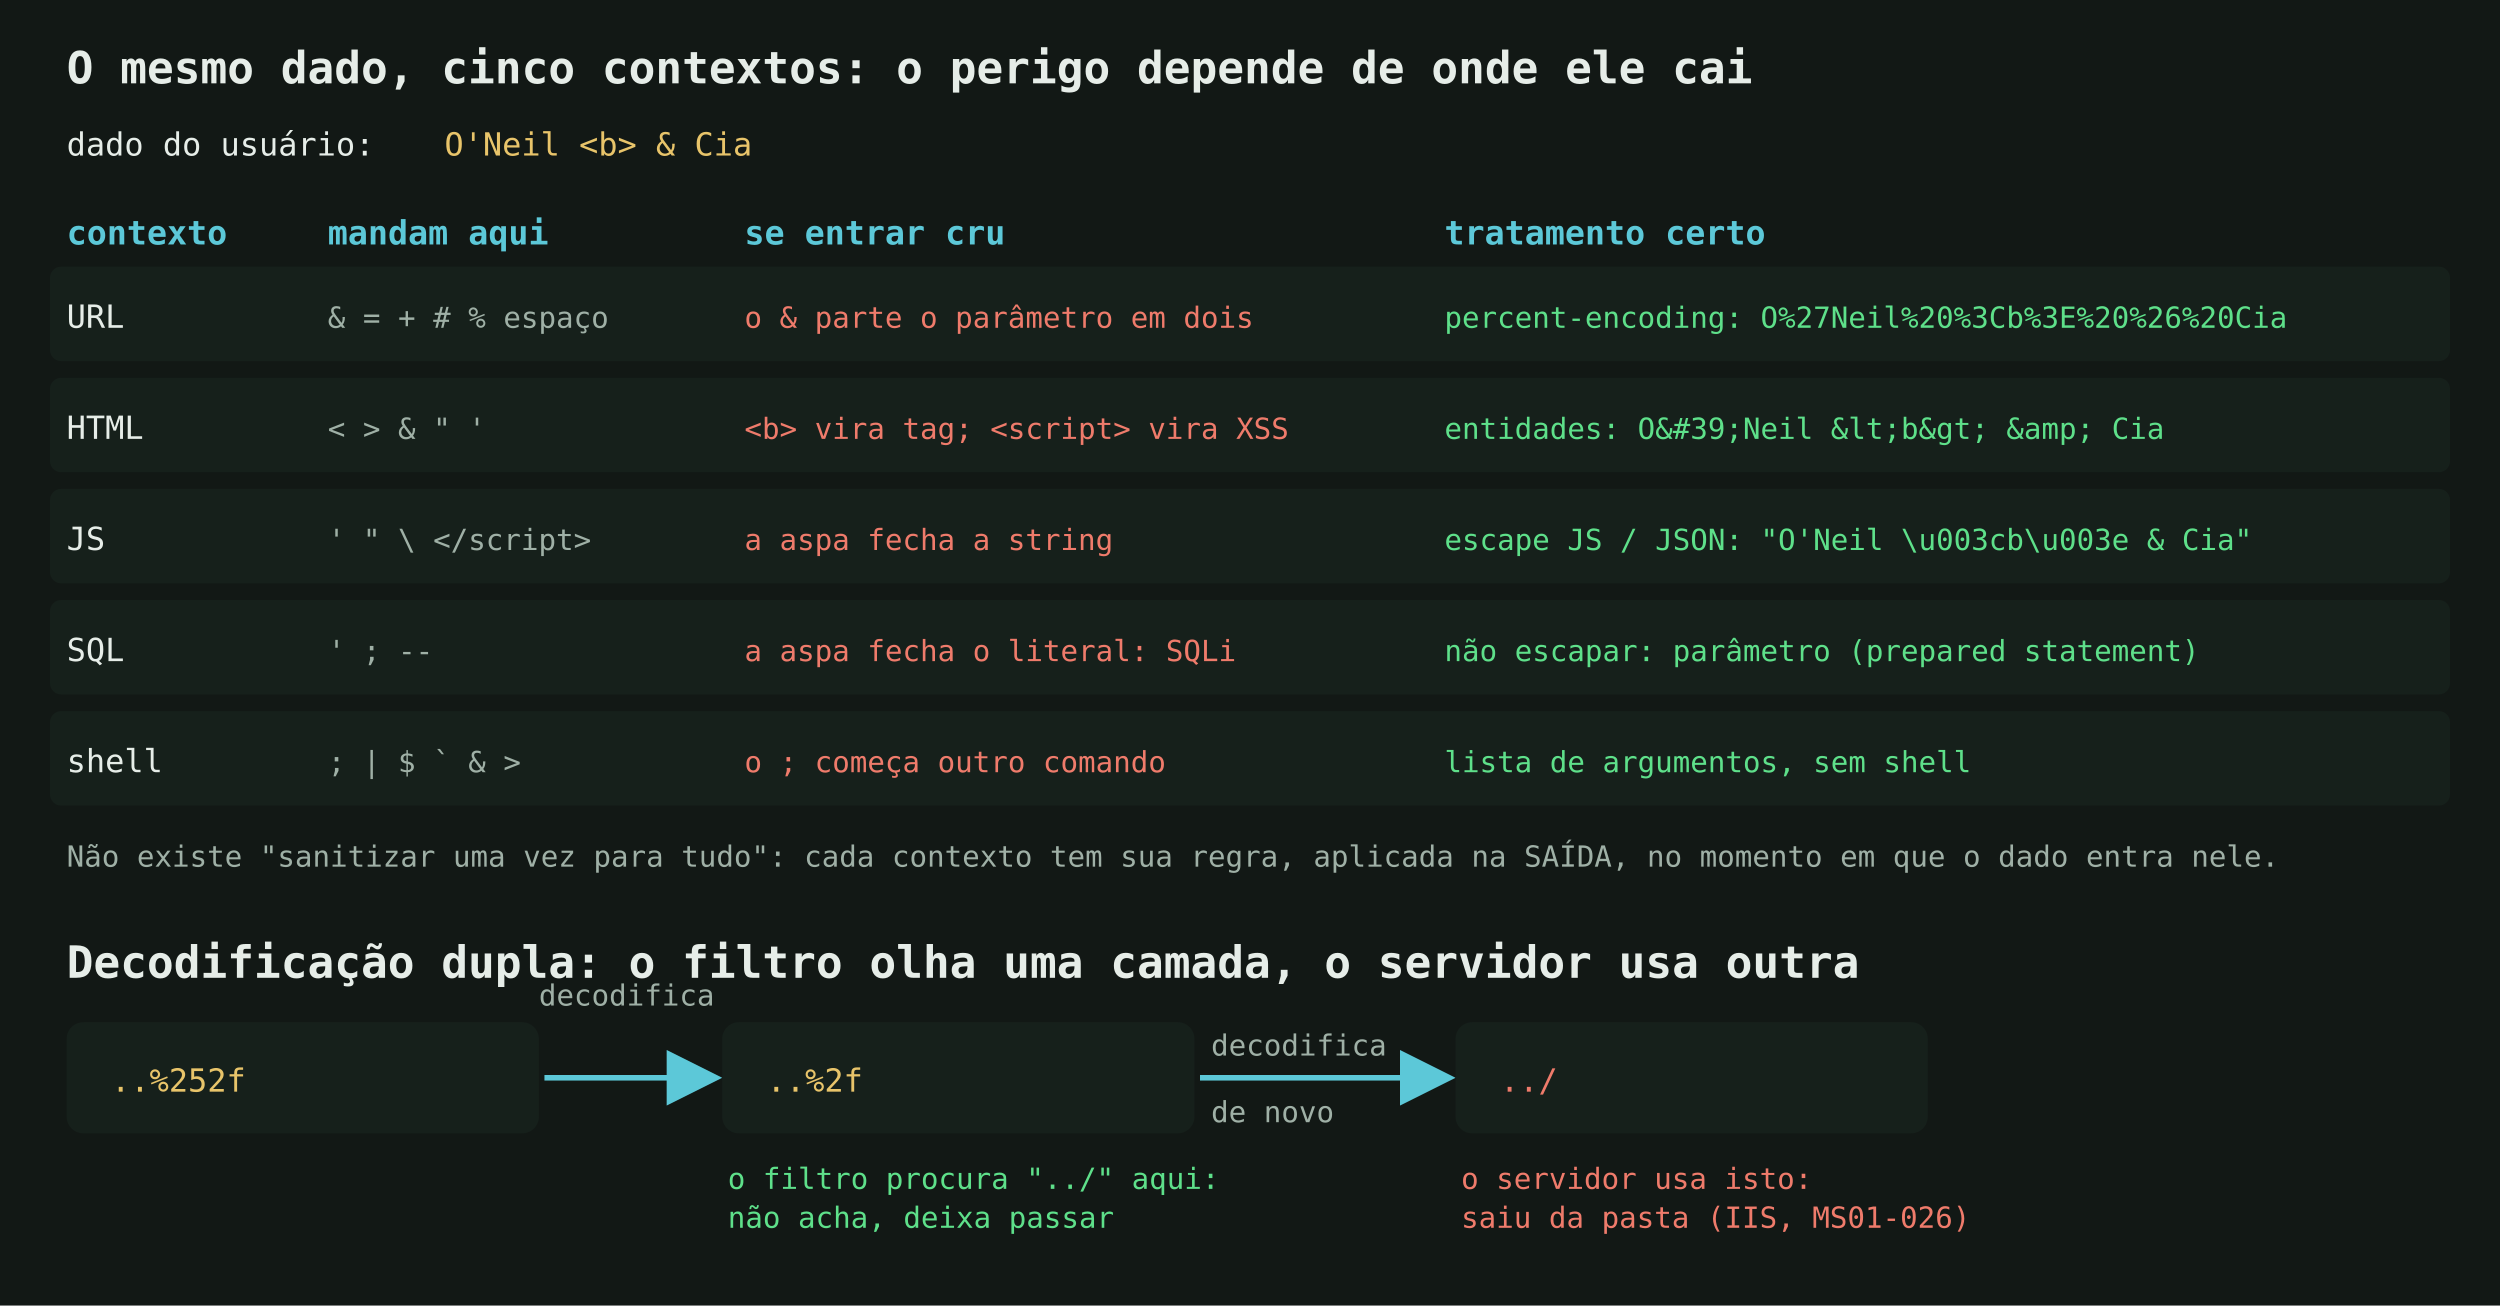
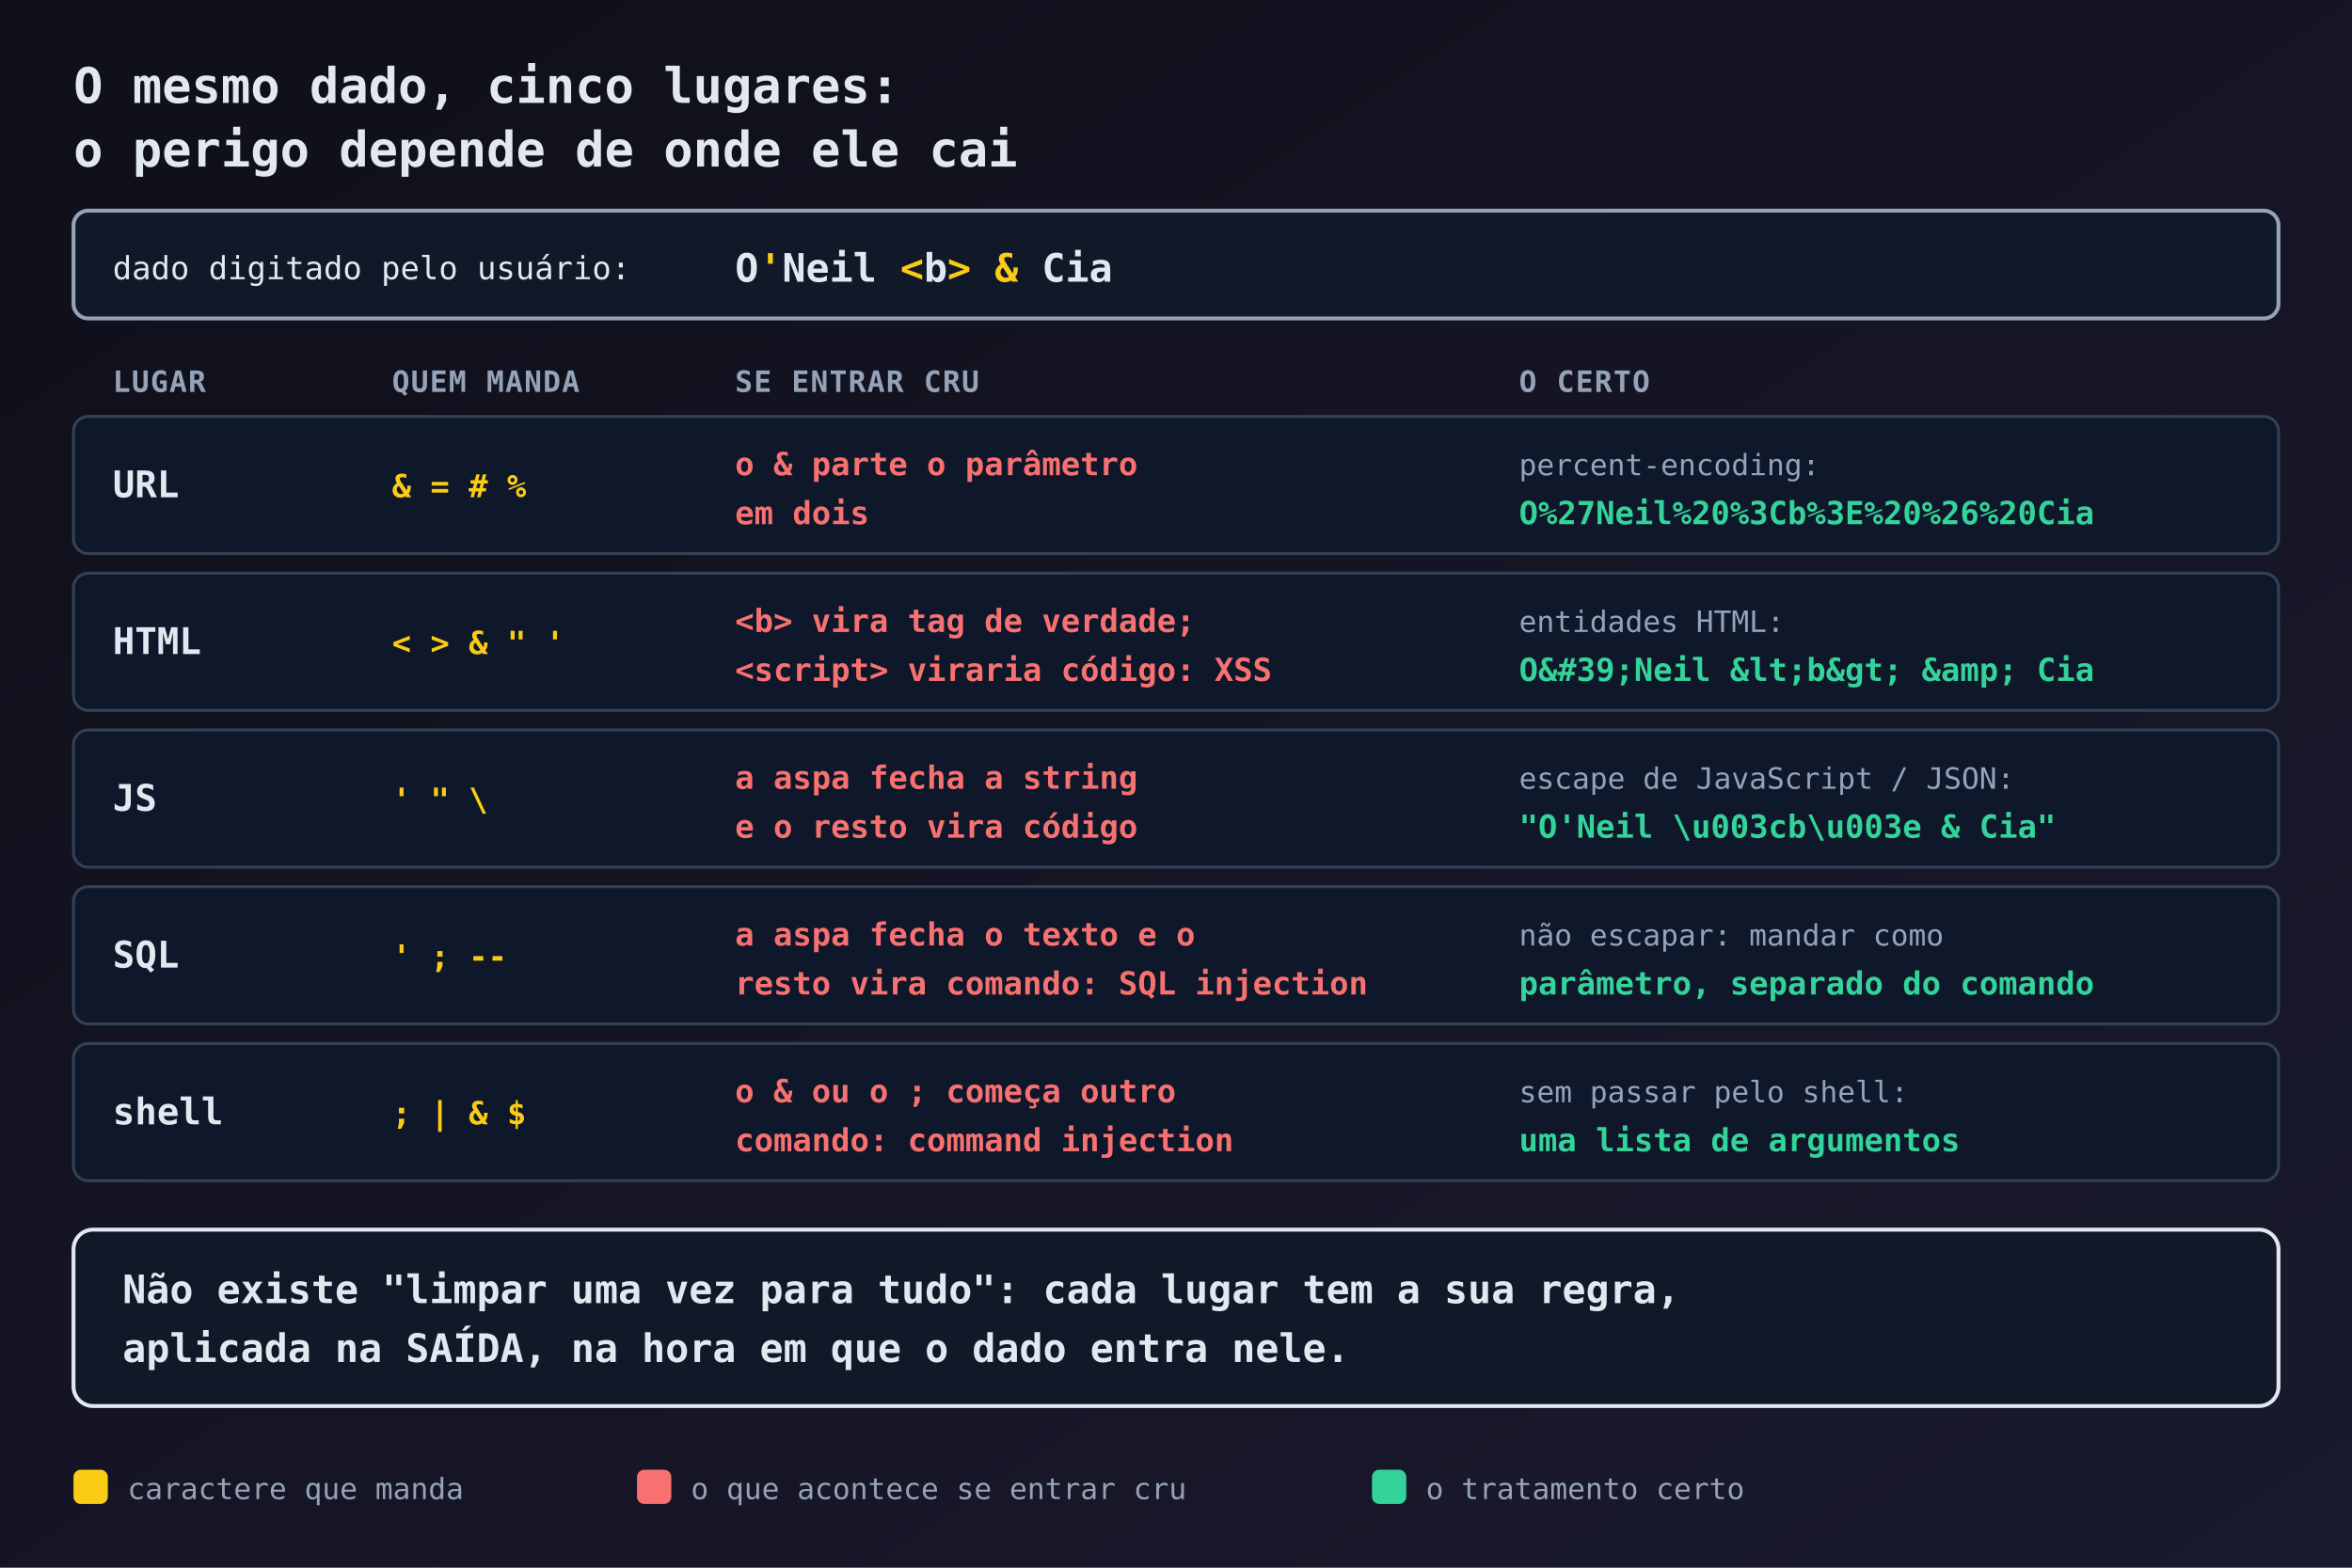
- <svg xmlns="http://www.w3.org/2000/svg" viewBox="0 0 900 470" role="img" aria-labelledby="t d">
+ <svg xmlns="http://www.w3.org/2000/svg" viewBox="0 0 960 640" width="960" height="640" role="img" aria-labelledby="t d">
  <style>
-     text { font-family: ui-monospace, "DejaVu Sans Mono", Menlo, Consolas, monospace; fill: #e6ede8; }
-     .t { font-size: 16px; font-weight: 700; }
-     .h { font-size: 12px; font-weight: 700; fill: #5cc8d8; }
-     .b { font-size: 11.5px; }
-     .s { font-size: 10.5px; fill: #9fb0a6; }
-     .g { fill: #5ee08a; }
-     .y { fill: #e8c46a; }
-     .r { fill: #ef7b6b; }
-     .row { fill: #16201b; }
-     .arrow { stroke: #5cc8d8; stroke-width: 2; marker-end: url(#ar); fill: none; }
+     text { font-family: 'DejaVu Sans Mono', 'SF Mono', 'Fira Code', 'Cascadia Code', 'Courier New', monospace; fill: #e2e8f0; }
+     .title { font-size: 20px; font-weight: 700; }
+     .col { font-size: 12px; font-weight: 700; fill: #94a3b8; letter-spacing: 0.04em; }
+     .name { font-size: 15px; font-weight: 700; }
+     .lbl { font-size: 13px; }
+     .bold { font-size: 13px; font-weight: 700; }
+     .big { font-size: 16px; font-weight: 700; }
+     .small { font-size: 12px; fill: #94a3b8; }
+     .key { fill: #facc15; }
+     .no { fill: #f87171; }
+     .ok { fill: #34d399; }
+     .strong { font-weight: 700; }
+     .data { fill: #111827; stroke: #94a3b8; stroke-width: 1.6; }
+     .row { fill: #0f172a; stroke: #334155; stroke-width: 1.2; }
+     .ctx { fill: #111827; stroke: #64748b; stroke-width: 1.2; }
+     .keybox { fill: #111827; stroke: #e2e8f0; stroke-width: 1.6; }
  </style>
  <defs>
-     <marker id="ar" markerWidth="10" markerHeight="10" refX="8" refY="5" orient="auto">
-       <path d="M0,0 L10,5 L0,10 z" fill="#5cc8d8" />
-     </marker>
+     <linearGradient id="bg-grad" x1="0%" y1="0%" x2="100%" y2="100%">
+       <stop offset="0%" stop-color="#0f0f1a" />
+       <stop offset="100%" stop-color="#1a1a2e" />
+     </linearGradient>
  </defs>
-   <rect width="900" height="470" fill="#121815" />
-   <text class="t" x="24" y="30">O mesmo dado, cinco contextos: o perigo depende de onde ele cai</text>
-   <text class="b" x="24" y="56">dado do usuário:</text>
-   <text class="b y" x="160" y="56">O'Neil &lt;b&gt; &amp; Cia</text>
-   <text class="h" x="24" y="88">contexto</text>
-   <text class="h" x="118" y="88">mandam aqui</text>
-   <text class="h" x="268" y="88">se entrar cru</text>
-   <text class="h" x="520" y="88">tratamento certo</text>
-   <rect class="row" x="18" y="96" width="864" height="34" rx="4" />
-   <text class="b" x="24" y="118">URL</text>
-   <text class="s" x="118" y="118">&amp; = + # % espaço</text>
-   <text class="s r" x="268" y="118">o &amp; parte o parâmetro em dois</text>
-   <text class="s g" x="520" y="118">percent-encoding: O%27Neil%20%3Cb%3E%20%26%20Cia</text>
-   <rect class="row" x="18" y="136" width="864" height="34" rx="4" />
-   <text class="b" x="24" y="158">HTML</text>
-   <text class="s" x="118" y="158">&lt; &gt; &amp; " '</text>
-   <text class="s r" x="268" y="158">&lt;b&gt; vira tag; &lt;script&gt; vira XSS</text>
-   <text class="s g" x="520" y="158">entidades: O&amp;#39;Neil &amp;lt;b&amp;gt; &amp;amp; Cia</text>
-   <rect class="row" x="18" y="176" width="864" height="34" rx="4" />
-   <text class="b" x="24" y="198">JS</text>
-   <text class="s" x="118" y="198">' " \ &lt;/script&gt;</text>
-   <text class="s r" x="268" y="198">a aspa fecha a string</text>
-   <text class="s g" x="520" y="198">escape JS / JSON: "O'Neil \u003cb\u003e &amp; Cia"</text>
-   <rect class="row" x="18" y="216" width="864" height="34" rx="4" />
-   <text class="b" x="24" y="238">SQL</text>
-   <text class="s" x="118" y="238">' ; --</text>
-   <text class="s r" x="268" y="238">a aspa fecha o literal: SQLi</text>
-   <text class="s g" x="520" y="238">não escapar: parâmetro (prepared statement)</text>
-   <rect class="row" x="18" y="256" width="864" height="34" rx="4" />
-   <text class="b" x="24" y="278">shell</text>
-   <text class="s" x="118" y="278">; | $ ` &amp; &gt;</text>
-   <text class="s r" x="268" y="278">o ; começa outro comando</text>
-   <text class="s g" x="520" y="278">lista de argumentos, sem shell</text>
-   <text class="s" x="24" y="312">Não existe "sanitizar uma vez para tudo": cada contexto tem sua regra, aplicada na SAÍDA, no momento em que o dado entra nele.</text>
-   <text class="t" x="24" y="352">Decodificação dupla: o filtro olha uma camada, o servidor usa outra</text>
-   <rect class="row" x="24" y="368" width="170" height="40" rx="6" />
-   <text class="b y" x="40" y="393">..%252f</text>
-   <path class="arrow" d="M196,388 L256,388" />
-   <text class="s" x="194" y="362">decodifica</text>
-   <rect class="row" x="260" y="368" width="170" height="40" rx="6" />
-   <text class="b y" x="276" y="393">..%2f</text>
-   <path class="arrow" d="M432,388 L520,388" />
-   <text class="s" x="436" y="380">decodifica</text>
-   <text class="s" x="436" y="404">de novo</text>
-   <rect class="row" x="524" y="368" width="170" height="40" rx="6" />
-   <text class="b r" x="540" y="393">../</text>
-   <text class="s g" x="262" y="428">o filtro procura "../" aqui:</text>
-   <text class="s g" x="262" y="442">não acha, deixa passar</text>
-   <text class="s r" x="526" y="428">o servidor usa isto:</text>
-   <text class="s r" x="526" y="442">saiu da pasta (IIS, MS01-026)</text>
+   <rect width="960" height="640" fill="url(#bg-grad)" />
+   <text class="title" x="30" y="42">O mesmo dado, cinco lugares:</text>
+   <text class="title" x="30" y="68">o perigo depende de onde ele cai</text>
+   <rect class="data" x="30" y="86" width="900" height="44" rx="6" />
+   <text class="lbl" x="46" y="114">dado digitado pelo usuário:</text>
+   <text class="big" x="300" y="115">O<tspan class="key">'</tspan>Neil <tspan class="key">&lt;</tspan>b<tspan class="key">&gt;</tspan>
+     <tspan class="key">&amp;</tspan> Cia</text>
+   <text class="col" x="46" y="160">LUGAR</text>
+   <text class="col" x="160" y="160">QUEM MANDA</text>
+   <text class="col" x="300" y="160">SE ENTRAR CRU</text>
+   <text class="col" x="620" y="160">O CERTO</text>
+   <rect class="row" x="30" y="170" width="900" height="56" rx="6" />
+   <text class="name" x="46" y="203">URL</text>
+   <text class="bold key" x="160" y="203">&amp; = # %</text>
+   <text class="bold no" x="300" y="194">o &amp; parte o parâmetro</text>
+   <text class="bold no" x="300" y="214">em dois</text>
+   <text class="small" x="620" y="194">percent-encoding:</text>
+   <text class="bold ok" x="620" y="214">O%27Neil%20%3Cb%3E%20%26%20Cia</text>
+   <rect class="row" x="30" y="234" width="900" height="56" rx="6" />
+   <text class="name" x="46" y="267">HTML</text>
+   <text class="bold key" x="160" y="267">&lt; &gt; &amp; " '</text>
+   <text class="bold no" x="300" y="258">&lt;b&gt; vira tag de verdade;</text>
+   <text class="bold no" x="300" y="278">&lt;script&gt; viraria código: XSS</text>
+   <text class="small" x="620" y="258">entidades HTML:</text>
+   <text class="bold ok" x="620" y="278">O&amp;#39;Neil &amp;lt;b&amp;gt; &amp;amp; Cia</text>
+   <rect class="row" x="30" y="298" width="900" height="56" rx="6" />
+   <text class="name" x="46" y="331">JS</text>
+   <text class="bold key" x="160" y="331">' " \</text>
+   <text class="bold no" x="300" y="322">a aspa fecha a string</text>
+   <text class="bold no" x="300" y="342">e o resto vira código</text>
+   <text class="small" x="620" y="322">escape de JavaScript / JSON:</text>
+   <text class="bold ok" x="620" y="342">"O'Neil \u003cb\u003e &amp; Cia"</text>
+   <rect class="row" x="30" y="362" width="900" height="56" rx="6" />
+   <text class="name" x="46" y="395">SQL</text>
+   <text class="bold key" x="160" y="395">' ; --</text>
+   <text class="bold no" x="300" y="386">a aspa fecha o texto e o</text>
+   <text class="bold no" x="300" y="406">resto vira comando: SQL injection</text>
+   <text class="small" x="620" y="386">não escapar: mandar como</text>
+   <text class="bold ok" x="620" y="406">parâmetro, separado do comando</text>
+   <rect class="row" x="30" y="426" width="900" height="56" rx="6" />
+   <text class="name" x="46" y="459">shell</text>
+   <text class="bold key" x="160" y="459">; | &amp; $</text>
+   <text class="bold no" x="300" y="450">o &amp; ou o ; começa outro</text>
+   <text class="bold no" x="300" y="470">comando: command injection</text>
+   <text class="small" x="620" y="450">sem passar pelo shell:</text>
+   <text class="bold ok" x="620" y="470">uma lista de argumentos</text>
+   <rect class="keybox" x="30" y="502" width="900" height="72" rx="8" />
+   <text class="big" x="50" y="532">Não existe "limpar uma vez para tudo": cada lugar tem a sua regra,</text>
+   <text class="big" x="50" y="556">aplicada na SAÍDA, na hora em que o dado entra nele.</text>
+   <g id="legend">
+     <rect x="30" y="600" width="14" height="14" rx="3" fill="#facc15" />
+     <text class="small" x="52" y="612">caractere que manda</text>
+     <rect x="260" y="600" width="14" height="14" rx="3" fill="#f87171" />
+     <text class="small" x="282" y="612">o que acontece se entrar cru</text>
+     <rect x="560" y="600" width="14" height="14" rx="3" fill="#34d399" />
+     <text class="small" x="582" y="612">o tratamento certo</text>
+   </g>
</svg>
